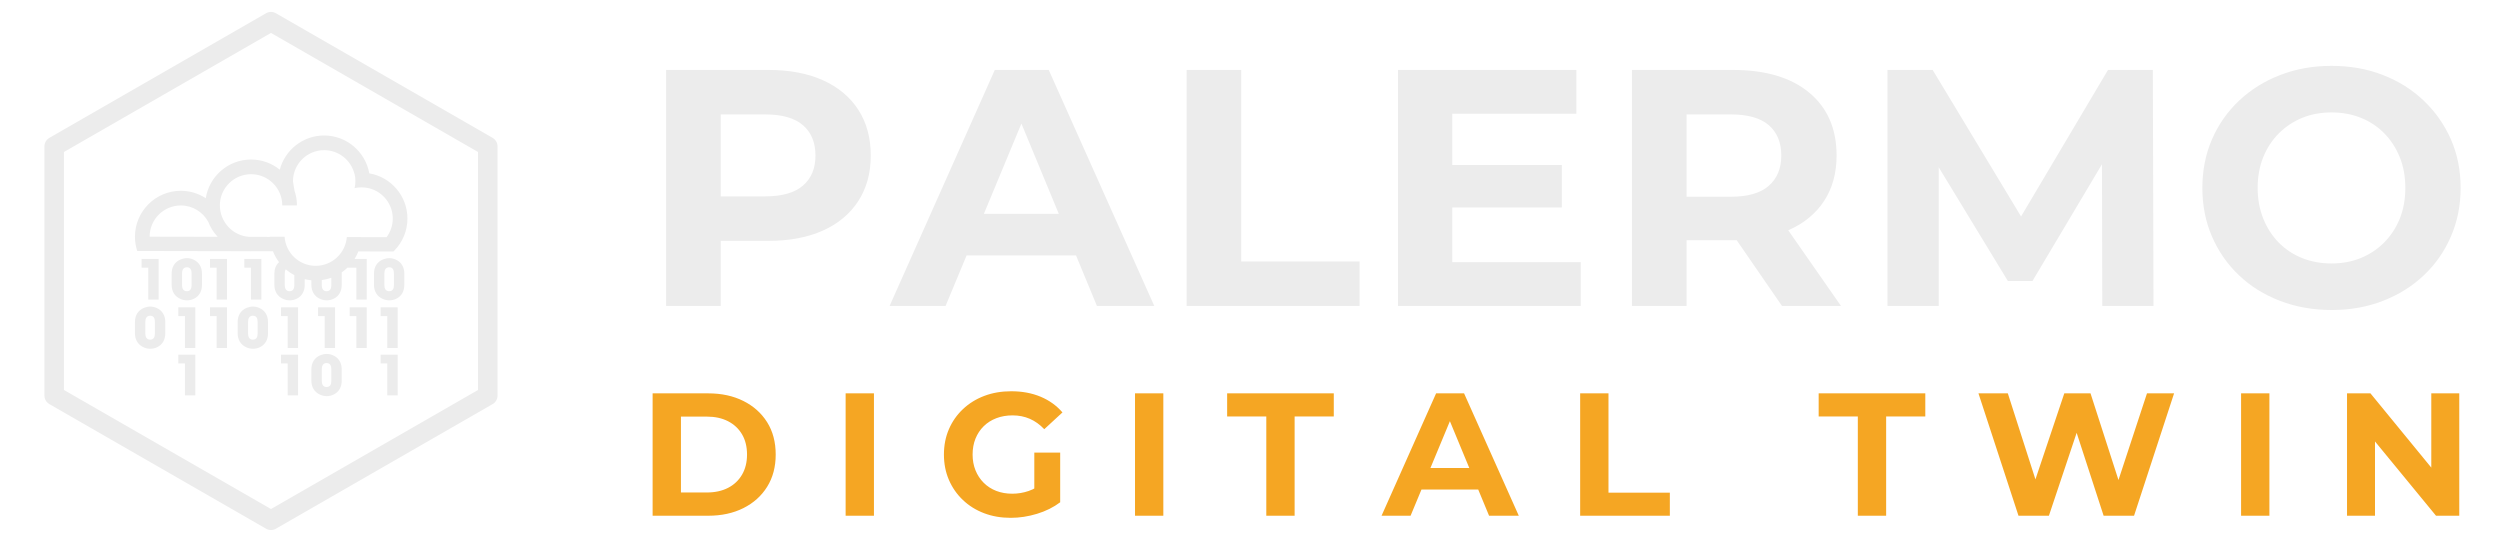
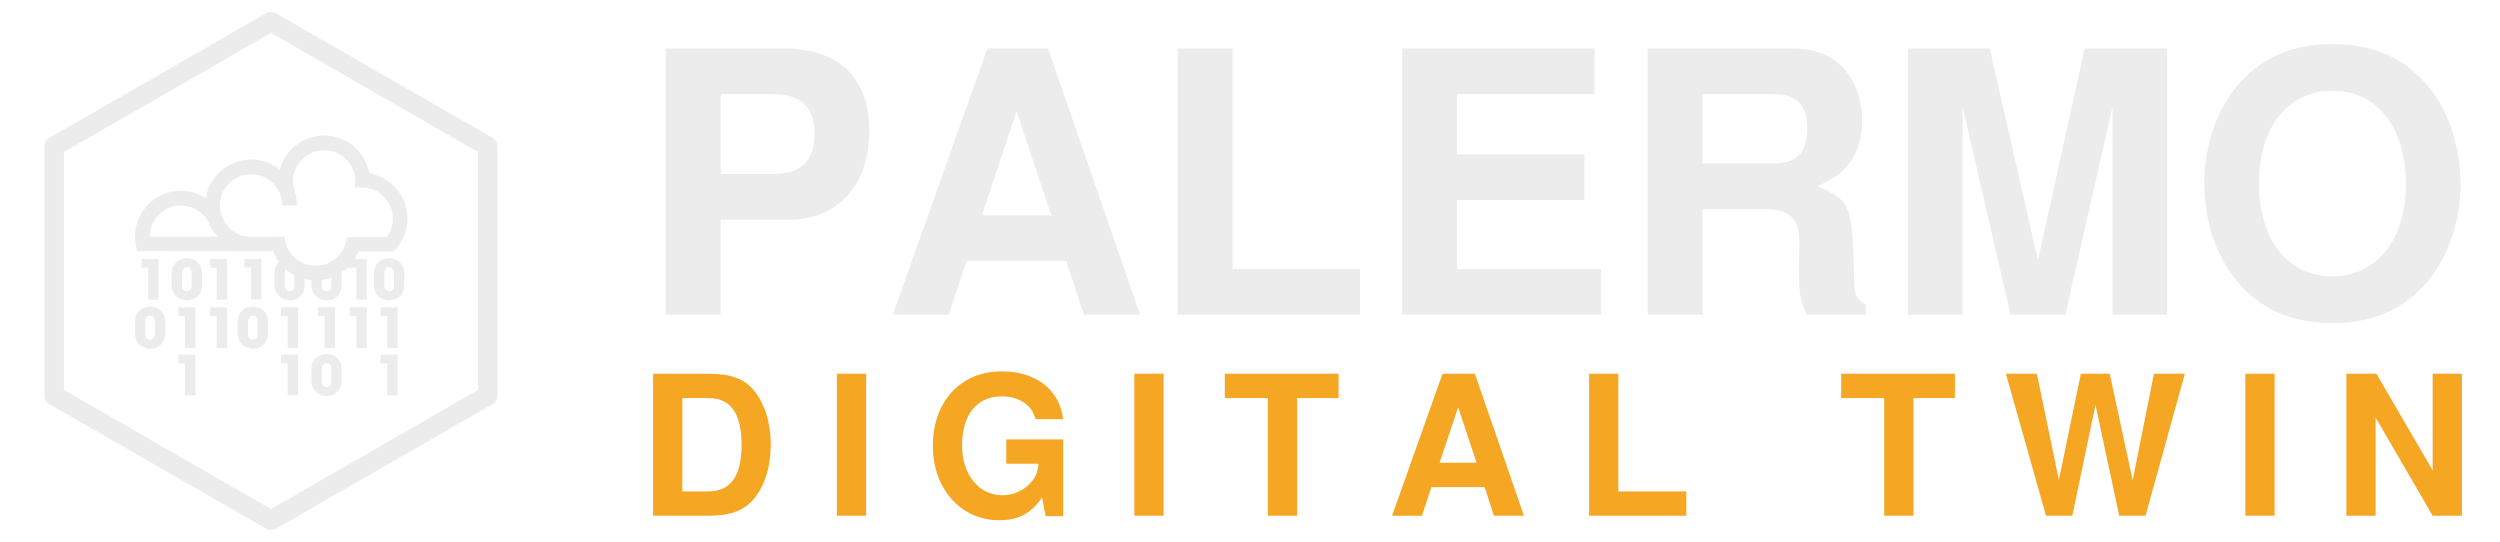
<svg xmlns="http://www.w3.org/2000/svg" viewBox="0 0 572 124" width="572" height="124" role="img" aria-labelledby="t">
  <g transform="scale(1.24)">
    <polygon points="50,4 90,27 90,73 50,96 10,73 10,27" fill="none" stroke="#ececec" stroke-width="3.6" stroke-linejoin="round" />
    <g transform="translate(24.9 25) scale(0.24)">
      <g transform="matrix(2.111089,0,0,2.111089,-0.808547,-37.23505)" style="fill:#ececec">
        <polygon points="2.804,50.671 5.226,50.671 5.226,62.299 9.007,62.299 9.007,47.49 2.804,47.49 " transform="translate(0,15.09884)" style="fill:#ececec" />
        <polygon points="33.91,62.299 33.91,47.49 27.707,47.49 27.707,50.671 30.128,50.671 30.128,62.299 " transform="translate(0,15.09884)" style="fill:#ececec" />
        <polygon points="22.374,79.933 22.374,65.123 16.171,65.123 16.171,68.307 18.592,68.307 18.592,79.933 " transform="translate(0,15.09884)" style="fill:#ececec" />
        <polygon points="22.374,97.18 22.374,82.37 16.171,82.37 16.171,85.554 18.592,85.554 18.592,97.18 " transform="translate(0,15.09884)" style="fill:#ececec" />
        <polygon points="33.91,79.933 33.91,65.123 27.707,65.123 27.707,68.307 30.128,68.307 30.128,79.933 " transform="translate(0,15.09884)" style="fill:#ececec" />
        <path d="m 21.594,62.787 c -0.701,-0.3 -1.5,-0.48 -2.262,-0.48 -0.76,0 -1.52,0.161 -2.241,0.442 -2.241,0.899 -3.342,2.799 -3.342,5.182 v 4.121 c 0,2.363 1.121,4.244 3.322,5.164 0.72,0.302 1.48,0.46 2.261,0.46 0.841,0 1.681,-0.182 2.441,-0.539 2.082,-0.96 3.022,-2.863 3.022,-5.085 v -4.121 c 0,-2.321 -1.04,-4.202 -3.201,-5.144 z m -0.581,9.368 c 0,1.159 -0.38,2.198 -1.741,2.198 -1.301,0 -1.741,-1.06 -1.741,-2.198 v -4.323 c 0,-1.122 0.44,-2.202 1.741,-2.202 1.361,0 1.741,1.04 1.741,2.202 z" style="fill:#ececec" />
        <polygon points="96.059,79.933 96.059,65.123 89.854,65.123 89.854,68.307 92.277,68.307 92.277,79.933 " transform="translate(0,15.09884)" style="fill:#ececec" />
        <polygon points="96.059,97.18 96.059,82.37 89.854,82.37 89.854,85.554 92.277,85.554 92.277,97.18 " transform="translate(0,15.09884)" style="fill:#ececec" />
        <path d="m 95.278,62.787 c -0.7,-0.3 -1.501,-0.48 -2.261,-0.48 -0.76,0 -1.521,0.161 -2.242,0.442 -2.241,0.899 -3.341,2.799 -3.341,5.182 v 4.121 c 0,2.363 1.121,4.244 3.322,5.164 0.72,0.302 1.479,0.46 2.261,0.46 0.84,0 1.68,-0.182 2.441,-0.539 2.082,-0.96 3.021,-2.863 3.021,-5.085 v -4.121 c 0,-2.321 -1.041,-4.202 -3.201,-5.144 z m -0.581,9.368 c 0,1.159 -0.38,2.198 -1.741,2.198 -1.301,0 -1.739,-1.06 -1.739,-2.198 v -4.323 c 0,-1.122 0.438,-2.202 1.739,-2.202 1.361,0 1.741,1.04 1.741,2.202 z" style="fill:#ececec" />
        <polygon points="67.06,68.307 69.48,68.307 69.48,79.933 73.262,79.933 73.262,65.123 67.06,65.123 " transform="translate(0,15.09884)" style="fill:#ececec" />
        <polygon points="84.799,79.933 84.799,65.123 78.595,65.123 78.595,68.307 81.016,68.307 81.016,79.933 " transform="translate(0,15.09884)" style="fill:#ececec" />
        <path d="m 72.482,97.67 c -0.701,-0.298 -1.5,-0.479 -2.261,-0.479 -0.762,0 -1.522,0.159 -2.241,0.44 -2.241,0.9 -3.344,2.801 -3.344,5.181 v 4.124 c 0,2.36 1.122,4.244 3.323,5.164 0.719,0.299 1.48,0.46 2.262,0.46 0.841,0 1.68,-0.182 2.439,-0.542 2.082,-0.96 3.022,-2.86 3.022,-5.082 v -4.124 c 0.002,-2.32 -1.038,-4.198 -3.2,-5.142 z m -0.581,9.366 c 0,1.162 -0.379,2.201 -1.741,2.201 -1.3,0 -1.739,-1.06 -1.739,-2.201 v -4.32 c 0,-1.122 0.439,-2.204 1.739,-2.204 1.362,0 1.741,1.043 1.741,2.204 z" style="fill:#ececec" />
        <path d="m 8.228,80.423 c -0.701,-0.301 -1.501,-0.479 -2.263,-0.479 -0.76,0 -1.52,0.158 -2.239,0.439 -2.242,0.9 -3.343,2.801 -3.343,5.185 v 4.121 c 0,2.36 1.121,4.241 3.322,5.164 0.721,0.298 1.481,0.457 2.26,0.457 0.842,0 1.682,-0.179 2.441,-0.539 2.082,-0.961 3.022,-2.86 3.022,-5.082 v -4.121 c 10e-4,-2.324 -1.04,-4.204 -3.2,-5.145 z m -0.582,9.365 c 0,1.162 -0.38,2.201 -1.741,2.201 -1.3,0 -1.74,-1.062 -1.74,-2.201 v -4.323 c 0,-1.119 0.44,-2.198 1.74,-2.198 1.361,0 1.741,1.039 1.741,2.198 z" style="fill:#ececec" />
        <polygon points="40.215,50.671 42.637,50.671 42.637,62.299 46.418,62.299 46.418,47.49 40.215,47.49 " transform="translate(0,15.09884)" style="fill:#ececec" />
        <polygon points="59.785,79.933 59.785,65.123 53.582,65.123 53.582,68.307 56.004,68.307 56.004,79.933 " transform="translate(0,15.09884)" style="fill:#ececec" />
        <polygon points="59.785,97.18 59.785,82.37 53.582,82.37 53.582,85.554 56.004,85.554 56.004,97.18 " transform="translate(0,15.09884)" style="fill:#ececec" />
        <path d="m 45.639,80.423 c -0.702,-0.301 -1.501,-0.479 -2.263,-0.479 -0.76,0 -1.52,0.158 -2.24,0.439 -2.242,0.9 -3.342,2.801 -3.342,5.185 v 4.121 c 0,2.36 1.121,4.241 3.322,5.164 0.721,0.298 1.481,0.457 2.26,0.457 0.842,0 1.682,-0.179 2.441,-0.539 2.082,-0.961 3.022,-2.86 3.022,-5.082 v -4.121 c 0.001,-2.324 -1.04,-4.204 -3.2,-5.145 z m -0.581,9.365 c 0,1.162 -0.38,2.201 -1.741,2.201 -1.3,0 -1.74,-1.062 -1.74,-2.201 v -4.323 c 0,-1.119 0.44,-2.198 1.74,-2.198 1.361,0 1.741,1.039 1.741,2.198 z" style="fill:#ececec" />
        <path d="m 81.751,59.856 1.139,10e-4 11.635,0.021 0.425,-0.427 c 2.887,-3.004 4.668,-7.079 4.668,-11.563 0,-8.235 -5.993,-15.094 -13.842,-16.455 -0.017,-0.003 -0.033,-0.006 -0.051,-0.007 -1.388,-7.824 -8.229,-13.788 -16.444,-13.788 -7.739,0 -14.262,5.292 -16.151,12.447 -2.866,-2.308 -6.503,-3.694 -10.459,-3.694 -8.319,0 -15.236,6.114 -16.499,14.085 -2.616,-1.703 -5.735,-2.697 -9.083,-2.697 -9.211,0 -16.706,7.495 -16.706,16.705 0,1.814 0.294,3.562 0.832,5.197 l 10e-4,0.018 h 0.006 l 5.785,0.01 20.144,0.04 5.785,0.011 7.922,0.017 0.911,10e-4 c 0.298,0.016 0.6,0.024 0.902,0.024 v -0.024 l 1.811,0.004 c 0.014,-0.003 0.029,-0.004 0.044,-0.006 l 6.111,0.016 c 0.559,1.433 1.316,2.764 2.228,3.975 -1.134,1.021 -1.704,2.466 -1.704,4.164 v 4.121 c 0,2.363 1.121,4.244 3.322,5.164 0.72,0.302 1.479,0.46 2.261,0.46 0.841,0 1.682,-0.182 2.441,-0.539 2.081,-0.96 3.021,-2.863 3.021,-5.085 v -2.088 c 0.79,0.195 1.602,0.33 2.431,0.408 v 1.68 c 0,2.363 1.122,4.244 3.323,5.164 0.719,0.302 1.48,0.46 2.262,0.46 0.841,0 1.68,-0.182 2.439,-0.539 2.082,-0.96 3.022,-2.863 3.022,-5.085 v -4.558 c 0.747,-0.517 1.445,-1.097 2.098,-1.725 h 3.234 v 11.628 h 3.783 v -14.808 h -4.441 c 0.541,-0.864 1.016,-1.773 1.394,-2.733 z m -51.28,-5.319 -2.021,-0.003 -22.721,-0.045 c 0,-10e-4 0,-0.004 0,-0.007 0,-6.265 5.097,-11.362 11.361,-11.362 4.293,0 8.036,2.396 9.967,5.916 -0.009,-0.025 -0.018,-0.051 -0.026,-0.078 0.786,2.09 1.981,3.982 3.487,5.58 h -0.047 z m 27.954,17.618 c 0,1.159 -0.381,2.198 -1.741,2.198 -1.301,0 -1.741,-1.06 -1.741,-2.198 v -4.323 c 0,-0.536 0.104,-1.059 0.352,-1.463 0.956,0.828 2.005,1.55 3.131,2.146 v 3.64 z m 13.476,0 c 0,1.159 -0.379,2.198 -1.741,2.198 -1.3,0 -1.739,-1.06 -1.739,-2.198 v -1.858 c 1.206,-0.16 2.37,-0.451 3.48,-0.855 z m -5.693,-7.051 c -5.985,0 -10.896,-4.647 -11.328,-10.521 0,0 0,0 0,-0.003 -0.003,-0.021 -0.006,-0.04 -0.006,-0.061 l -5.354,-0.011 c 10e-4,0.02 0.003,0.042 0.005,0.064 l -7.441,-0.017 c -5.993,-0.312 -10.774,-5.396 -10.774,-11.464 0.001,-6.259 5.097,-11.354 11.363,-11.354 6.265,0 11.361,5.094 11.361,11.36 h 5.345 c 0,-0.312 -0.012,-0.621 -0.027,-0.927 -0.005,-0.088 -0.016,-0.178 -0.021,-0.264 -0.016,-0.223 -0.033,-0.446 -0.059,-0.667 -0.01,-0.083 -0.021,-0.163 -0.031,-0.244 -0.031,-0.243 -0.064,-0.483 -0.105,-0.721 -0.007,-0.042 -0.014,-0.083 -0.02,-0.124 -0.153,-0.833 -0.362,-1.647 -0.632,-2.436 l -0.559,-3.372 c 0,-6.265 5.095,-11.362 11.36,-11.362 5.282,0 9.73,3.623 11,8.514 0.015,-0.003 0.032,-0.005 0.05,-0.007 0.22,0.877 0.338,1.798 0.338,2.745 0,0.886 -0.105,1.751 -0.3,2.579 0.815,-0.185 1.668,-0.288 2.542,-0.288 0.997,0 1.966,0.13 2.887,0.374 4.871,1.281 8.473,5.721 8.473,10.987 0,2.534 -0.835,4.877 -2.244,6.77 l -14.512,-0.018 c 0.004,0.011 0.012,0.022 0.015,0.033 -0.092,1.238 -0.378,2.34 -0.837,3.437 -1.714,4.103 -5.771,6.998 -10.489,6.998 z" style="fill:#ececec" />
      </g>
    </g>
  </g>
  <g transform="translate(146 2)">
-     <path fill="#ececec" d="M6.4 68V14H29.78Q37.03 14 42.27 16.35Q47.52 18.71 50.37 23.1Q53.23 27.5 53.23 33.59Q53.23 39.61 50.37 44.01Q47.52 48.41 42.27 50.76Q37.03 53.11 29.78 53.11H13.35L18.9 47.48V68ZM18.9 48.87 13.35 42.93H29.08Q34.87 42.93 37.72 40.46Q40.58 37.99 40.58 33.59Q40.58 29.12 37.72 26.65Q34.87 24.18 29.08 24.18H13.35L18.9 18.24ZM57.54 68 81.61 14H93.95L118.1 68H104.98L85.24 20.33H90.17L70.35 68ZM69.58 56.43 72.89 46.94H100.66L104.06 56.43ZM125.5 68V14H137.99V57.82H165.07V68ZM173.86 68V14H214.67V24.03H186.28V57.97H215.67V68ZM185.35 45.47V35.75H211.35V45.47ZM227.39 68V14H250.45Q261.72 14 267.97 19.21Q274.21 24.41 274.21 33.59Q274.21 39.61 271.36 43.97Q268.51 48.33 263.26 50.64Q258.01 52.96 250.76 52.96H234.33L239.89 47.48V68ZM261.72 68 248.22 48.41H261.56L275.22 68ZM239.89 48.87 234.33 43.01H250.07Q255.85 43.01 258.71 40.5Q261.56 37.99 261.56 33.59Q261.56 29.12 258.71 26.65Q255.85 24.18 250.07 24.18H234.33L239.89 18.24ZM285.86 68V14H296.19L319.18 52.11H313.7L336.31 14H346.57L346.72 68H335L334.92 31.97H337.08L319.03 62.29H313.4L294.96 31.97H297.58V68ZM387.52 68.93Q381.12 68.93 375.68 66.84Q370.24 64.76 366.27 60.98Q362.3 57.2 360.1 52.11Q357.9 47.02 357.9 41Q357.9 34.98 360.1 29.89Q362.3 24.8 366.31 21.02Q370.32 17.24 375.72 15.16Q381.12 13.07 387.45 13.07Q393.85 13.07 399.21 15.16Q404.57 17.24 408.54 21.02Q412.52 24.8 414.75 29.85Q416.99 34.91 416.99 41Q416.99 47.02 414.75 52.15Q412.52 57.28 408.54 61.02Q404.57 64.76 399.21 66.84Q393.85 68.93 387.52 68.93ZM387.45 58.28Q391.07 58.28 394.12 57.05Q397.17 55.81 399.48 53.5Q401.79 51.18 403.07 48.02Q404.34 44.86 404.34 41Q404.34 37.14 403.07 33.98Q401.79 30.82 399.52 28.5Q397.24 26.19 394.16 24.95Q391.07 23.72 387.45 23.72Q383.82 23.72 380.77 24.95Q377.73 26.19 375.41 28.5Q373.1 30.82 371.82 33.98Q370.55 37.14 370.55 41Q370.55 44.78 371.82 47.98Q373.1 51.18 375.37 53.5Q377.65 55.81 380.73 57.05Q383.82 58.28 387.45 58.28Z" />
-     <path fill="#f5a623" d="M3.32 116V88H16.04Q20.6 88 24.08 89.74Q27.56 91.48 29.52 94.6Q31.48 97.72 31.48 102Q31.48 106.24 29.52 109.38Q27.56 112.52 24.08 114.26Q20.6 116 16.04 116ZM9.8 110.68H15.72Q18.52 110.68 20.58 109.62Q22.64 108.56 23.78 106.6Q24.92 104.64 24.92 102Q24.92 99.32 23.78 97.38Q22.64 95.44 20.58 94.38Q18.52 93.32 15.72 93.32H9.8ZM47.48 116V88H53.96V116ZM85.25 116.48Q81.93 116.48 79.15 115.42Q76.37 114.36 74.31 112.4Q72.25 110.44 71.11 107.8Q69.97 105.16 69.97 102Q69.97 98.84 71.11 96.2Q72.25 93.56 74.33 91.6Q76.41 89.64 79.21 88.58Q82.01 87.52 85.37 87.52Q89.09 87.52 92.07 88.76Q95.05 90 97.09 92.36L92.93 96.2Q91.41 94.6 89.61 93.82Q87.81 93.04 85.69 93.04Q83.65 93.04 81.97 93.68Q80.29 94.32 79.07 95.52Q77.85 96.72 77.19 98.36Q76.53 100 76.53 102Q76.53 103.96 77.19 105.6Q77.85 107.24 79.07 108.46Q80.29 109.68 81.95 110.32Q83.61 110.96 85.61 110.96Q87.53 110.96 89.35 110.34Q91.17 109.72 92.89 108.24L96.57 112.92Q94.29 114.64 91.27 115.56Q88.25 116.48 85.25 116.48ZM96.57 112.92 90.65 112.08V101.56H96.57ZM113.69 116V88H120.17V116ZM143.73 116V93.28H134.77V88H159.17V93.28H150.21V116ZM170.1 116 182.58 88H188.98L201.5 116H194.7L184.46 91.28H187.02L176.74 116ZM176.34 110 178.06 105.08H192.46L194.22 110ZM215.54 116V88H222.02V110.72H236.06V116ZM279.07 116V93.28H270.11V88H294.51V93.28H285.55V116ZM315.83 116 306.67 88H313.39L321.35 112.8H317.99L326.31 88H332.31L340.31 112.8H337.07L345.23 88H351.43L342.27 116H335.31L328.23 94.24H330.07L322.79 116ZM366.76 116V88H373.24V116ZM391 116V88H396.36L412.88 108.16H410.28V88H416.68V116H411.36L394.8 95.84H397.4V116Z" />
+     <path fill="#ececec" d="M18.89 48.27H34.51C45.71 48.27 52.9 40.33 52.9 27.97C52.9 15.77 45.96 9.08 33.26 9.08H6.35V70H18.89ZM18.89 37.83V19.53H30.58C37.27 19.53 40.36 22.45 40.36 28.64C40.36 34.9 37.27 37.83 30.58 37.83ZM97.97 57.72 101.98 70H114.85L93.79 9.08H79.92L58.27 70H71.06L75.15 57.72ZM94.54 47.27H78.66L86.6 23.45ZM136.02 9.08H123.48V70H165.18V59.55H136.02ZM187.35 43.76H216.52V33.31H187.35V19.53H218.86V9.08H174.82V70H220.36V59.55H187.35ZM243.54 45.85H257.91C263.34 45.85 265.68 48.02 265.68 53.04V55.54C265.6 57.13 265.6 58.64 265.6 59.55C265.6 65.32 265.93 67.08 267.44 70H280.89V67.74C278.97 66.66 278.22 65.4 278.22 62.73C277.88 44.76 277.55 43.93 269.78 40.58C276.63 37.91 280.06 32.98 280.06 25.54C280.06 20.7 278.38 16.27 275.46 13.26C272.7 10.42 268.86 9.08 263.68 9.08H231V70H243.54ZM243.54 35.4V19.53H258.66C262.26 19.53 263.68 19.86 265.26 21.11C266.77 22.37 267.52 24.46 267.52 27.3C267.52 30.22 266.77 32.56 265.26 33.82C263.84 34.99 262.26 35.4 258.66 35.4ZM303.06 22.53 314.01 70H326.55L337.33 22.53V70H349.86V9.08H330.97L320.28 57.55L309.25 9.08H290.53V70H303.06ZM387.58 8.08C379.05 8.08 372.03 10.92 366.85 16.52C361.42 22.37 358.33 30.89 358.33 40C358.33 49.11 361.42 57.72 366.85 63.48C372.12 69.16 378.97 71.92 387.66 71.92C396.35 71.92 403.2 69.16 408.47 63.48C413.73 57.88 416.99 49.03 416.99 40.42C416.99 30.89 413.9 22.28 408.47 16.52C403.12 10.75 396.43 8.08 387.58 8.08ZM387.66 18.77C397.94 18.77 404.46 27.13 404.46 40.33C404.46 52.87 397.69 61.23 387.66 61.23C377.47 61.23 370.86 52.87 370.86 40C370.86 27.13 377.47 18.77 387.66 18.77Z" />
+     <path fill="#f5a623" d="M3.43 116H16.13C21.08 116 24.2 114.84 26.43 112.21C28.97 109.18 30.35 104.81 30.35 99.73C30.35 94.7 28.97 90.33 26.43 87.25C24.2 84.62 21.13 83.51 16.13 83.51H3.43ZM10.12 110.43V89.08H16.13C21.17 89.08 23.67 92.6 23.67 99.78C23.67 106.91 21.17 110.43 16.13 110.43ZM52.17 83.51H45.48V116H52.17ZM97.25 98.53H84.24V104.1H91.63C91.46 105.93 91.01 107.04 90.03 108.2C88.43 110.16 85.93 111.32 83.39 111.32C77.95 111.32 74.12 106.6 74.12 99.91C74.12 92.91 77.51 88.68 83.21 88.68C85.53 88.68 87.49 89.35 88.96 90.64C89.9 91.44 90.39 92.2 90.97 93.89H97.25C96.45 87.16 91.01 82.97 83.17 82.97C73.81 82.97 67.43 89.88 67.43 100C67.43 109.85 73.85 117.03 82.63 117.03C87 117.03 89.94 115.47 92.44 111.81L93.24 116.09H97.25ZM120.23 83.51H113.54V116H120.23ZM150.78 89.08H160.27V83.51H134.24V89.08H144.09V116H150.78ZM193.68 109.45 195.82 116H202.68L191.45 83.51H184.05L172.51 116H179.33L181.51 109.45ZM191.85 103.88H183.38L187.62 91.18ZM224.27 83.51H217.59V116H239.83V110.43H224.27ZM291.8 89.08H301.29V83.51H275.26V89.08H285.11V116H291.8ZM344.9 116 353.9 83.51H346.82L341.96 107.89L336.7 83.51H330.1L325.07 107.84L320.03 83.51H312.95L322.13 116H328.14L333.45 90.64L338.88 116ZM374.43 83.51H367.74V116H374.43ZM410.6 116H417.28V83.51H410.6V105.62L397.72 83.51H390.85V116H397.54V93.54Z" />
  </g>
</svg>
